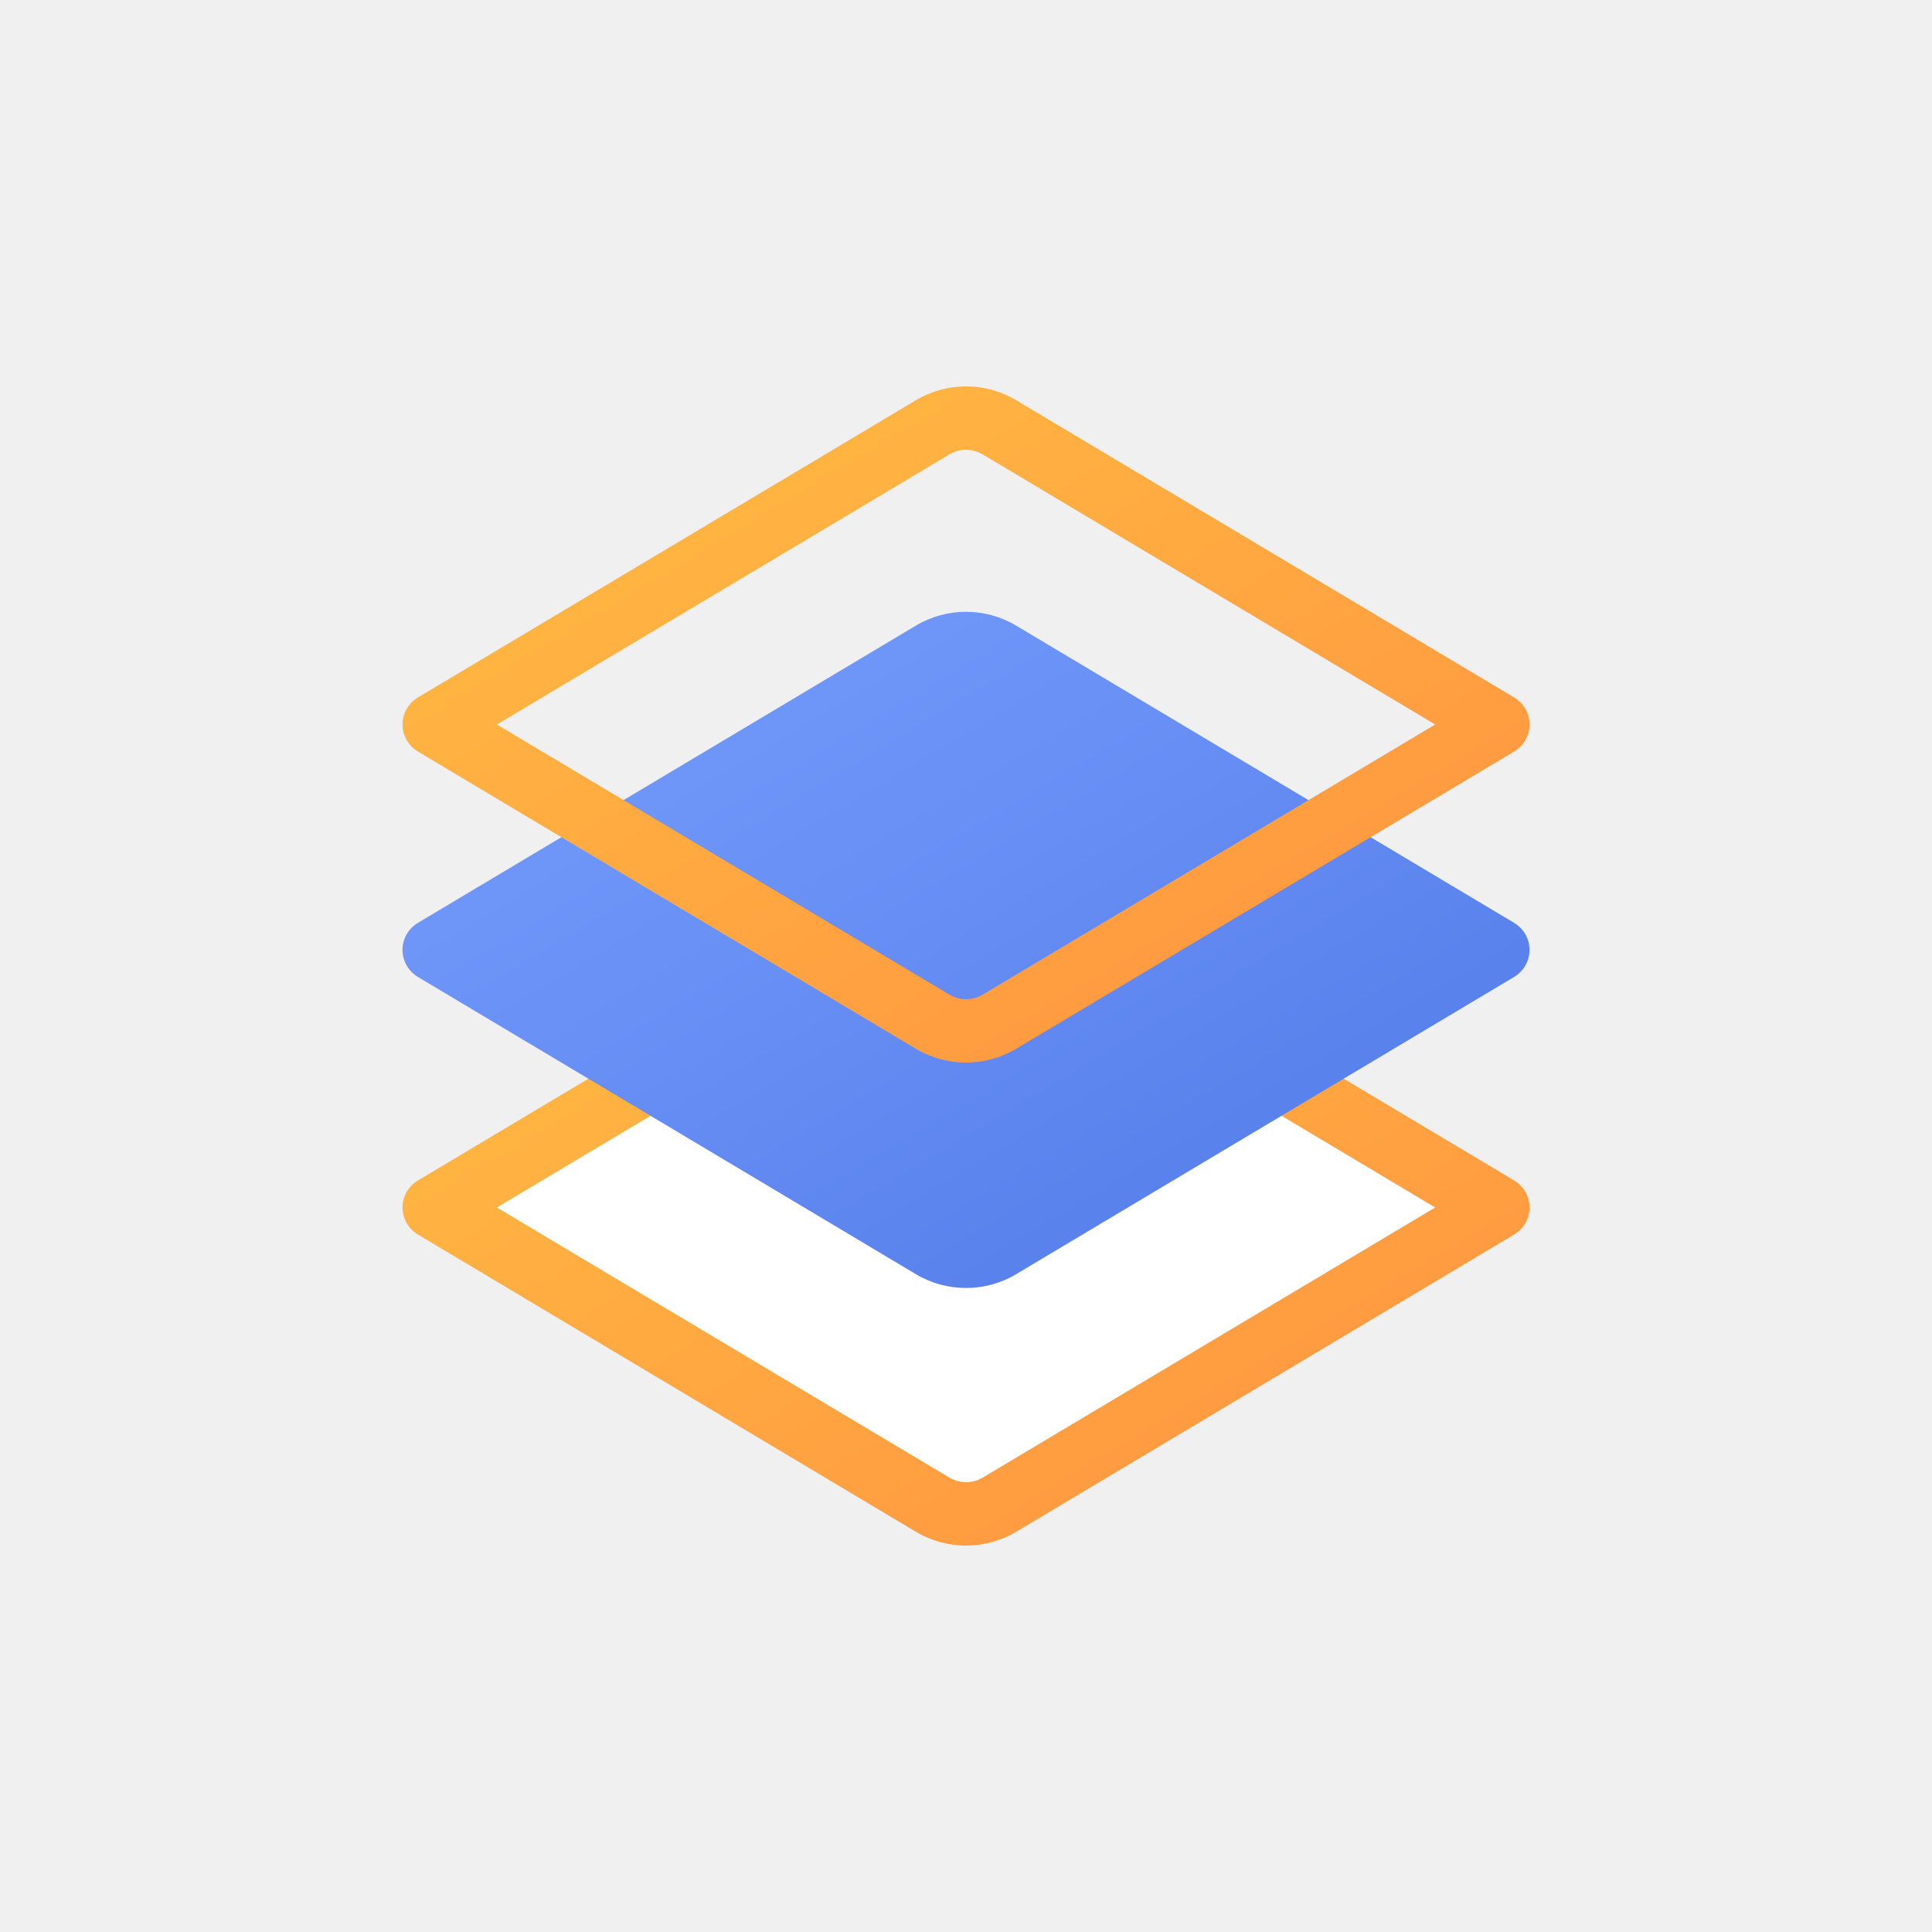
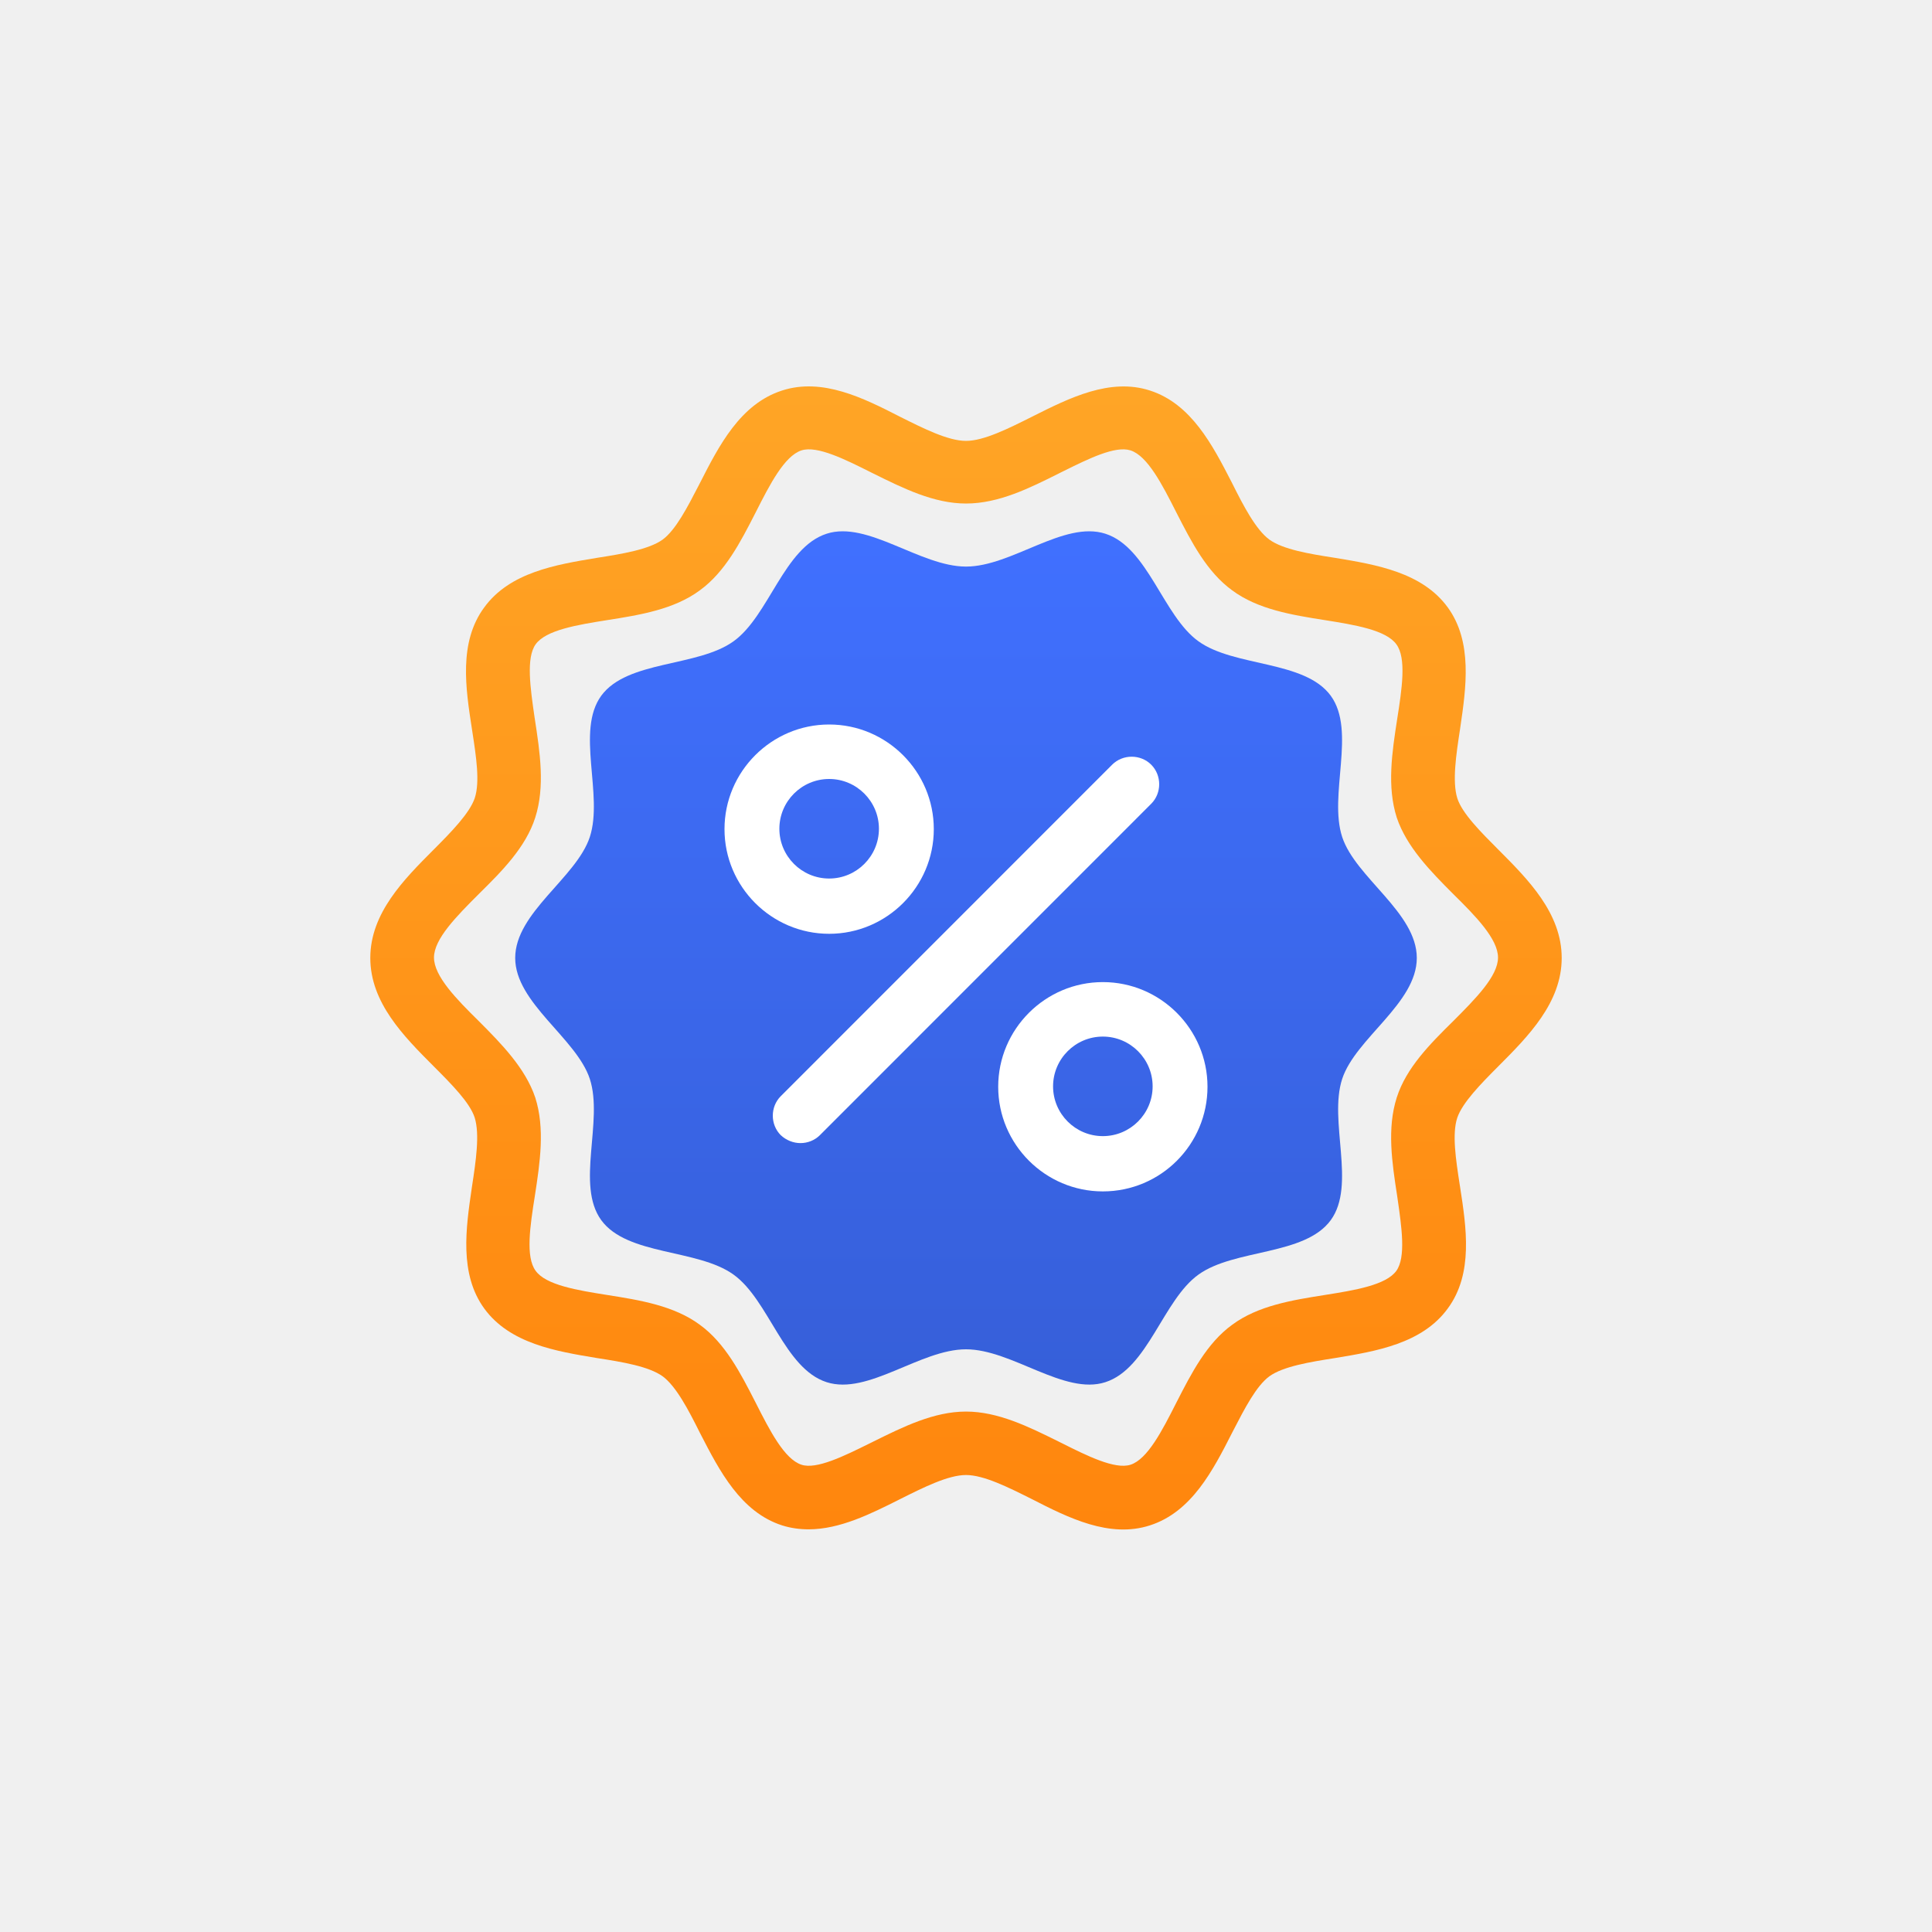
- <svg xmlns="http://www.w3.org/2000/svg" width="120" height="120" fill="none">
-   <path d="M27 75l30.927-18.43a4.059 4.059 0 014.146 0L93 75 62.073 93.43a4.059 4.059 0 01-4.146 0L27 75z" fill="#fff" />
-   <path fill-rule="evenodd" clip-rule="evenodd" d="M61.037 58.225a2.026 2.026 0 00-2.074 0L30.86 75l28.104 16.775c.637.38 1.437.38 2.074 0L89.14 75 61.037 58.225zm-4.147-3.37a6.079 6.079 0 016.22 0l30.927 18.46c.598.358.963.996.963 1.685 0 .689-.365 1.328-.963 1.684L63.11 95.144a6.079 6.079 0 01-6.22 0l-30.927-18.46A1.964 1.964 0 0125 75c0-.689.365-1.328.963-1.684l30.927-18.46z" fill="url(#paint0_linear)" />
-   <path d="M56.89 38.856a6.079 6.079 0 016.22 0l30.927 18.46c.598.356.963.995.963 1.684s-.365 1.328-.963 1.684L63.11 79.144a6.079 6.079 0 01-6.22 0l-30.927-18.46A1.964 1.964 0 0125 59c0-.689.365-1.328.963-1.684l30.927-18.46z" fill="url(#paint1_linear)" />
-   <path fill-rule="evenodd" clip-rule="evenodd" d="M61.037 28.225a2.026 2.026 0 00-2.074 0L30.86 45l28.104 16.775c.637.38 1.437.38 2.074 0L89.14 45 61.037 28.225zm-4.147-3.37a6.079 6.079 0 016.22 0l30.927 18.46c.598.358.963.996.963 1.685 0 .689-.365 1.328-.963 1.684L63.11 65.144a6.079 6.079 0 01-6.22 0l-30.927-18.46A1.964 1.964 0 0125 45c0-.689.365-1.328.963-1.684l30.927-18.46z" fill="url(#paint2_linear)" />
+ <svg xmlns="http://www.w3.org/2000/svg" width="120" height="120" viewBox="0 0 120 120" fill="none">
+   <path d="M88 59.5C88 62.32 84.2 64.483 83.366 67.011C82.508 69.637 84.249 73.599 82.655 75.787C81.037 77.999 76.672 77.561 74.441 79.166C72.235 80.746 71.303 85 68.655 85.85C66.105 86.677 62.844 83.808 60 83.808C57.156 83.808 53.919 86.677 51.345 85.85C48.697 85 47.765 80.746 45.559 79.166C43.328 77.561 38.963 77.999 37.345 75.787C35.751 73.599 37.492 69.637 36.634 67.011C35.8 64.483 32 62.295 32 59.5C32 56.68 35.8 54.517 36.634 51.989C37.492 49.363 35.751 45.401 37.345 43.213C38.963 41.001 43.328 41.439 45.559 39.834C47.765 38.254 48.697 34 51.345 33.15C53.895 32.323 57.156 35.191 60 35.191C62.844 35.191 66.081 32.323 68.655 33.15C71.303 34 72.235 38.254 74.441 39.834C76.672 41.439 81.037 41.001 82.655 43.213C84.249 45.401 82.508 49.363 83.366 51.989C84.2 54.517 88 56.68 88 59.5Z" fill="url(#paint0_linear)" />
+   <path fill-rule="evenodd" clip-rule="evenodd" d="M48.576 94.744C49.116 94.916 49.681 94.99 50.222 94.99C52.163 94.99 54.081 94.029 55.832 93.151L55.897 93.118C57.371 92.38 58.894 91.616 60 91.616C61.106 91.616 62.629 92.38 64.103 93.118C66.363 94.276 68.918 95.557 71.424 94.744C74.025 93.908 75.351 91.303 76.529 88.991L76.534 88.981L76.586 88.88C77.306 87.485 78.028 86.085 78.844 85.484C79.704 84.868 81.35 84.597 82.922 84.351L82.952 84.346C85.475 83.928 88.334 83.455 89.924 81.272C91.521 79.105 91.079 76.248 90.686 73.711C90.678 73.66 90.67 73.609 90.662 73.559C90.424 72.006 90.181 70.427 90.514 69.425C90.833 68.49 91.963 67.332 93.069 66.224C94.912 64.376 97 62.283 97 59.5C97 56.717 94.912 54.623 93.069 52.776C91.963 51.668 90.809 50.511 90.514 49.575C90.195 48.54 90.44 46.89 90.686 45.289L90.697 45.213C91.063 42.719 91.481 39.873 89.924 37.728C88.334 35.545 85.475 35.072 82.952 34.654L82.922 34.649C81.325 34.403 79.704 34.132 78.844 33.517C78.009 32.901 77.247 31.448 76.534 30.019L76.487 29.927C75.319 27.658 73.993 25.082 71.424 24.256C68.947 23.453 66.422 24.719 64.182 25.842L64.103 25.882C62.629 26.62 61.106 27.384 60 27.384C58.894 27.384 57.371 26.62 55.897 25.882C53.637 24.724 51.082 23.443 48.576 24.256C45.975 25.092 44.649 27.697 43.471 30.009L43.465 30.019C43.448 30.053 43.431 30.086 43.414 30.119C42.694 31.515 41.972 32.915 41.156 33.517C40.296 34.132 38.65 34.403 37.078 34.649L37.048 34.654C34.525 35.072 31.666 35.545 30.076 37.728C28.479 39.895 28.921 42.752 29.314 45.289C29.322 45.34 29.33 45.391 29.337 45.441C29.576 46.994 29.819 48.573 29.486 49.575C29.167 50.511 28.037 51.668 26.931 52.776C25.088 54.623 23 56.717 23 59.5C23 62.283 25.088 64.376 26.931 66.224C28.037 67.332 29.191 68.49 29.486 69.425C29.805 70.46 29.56 72.11 29.314 73.711L29.303 73.787C28.937 76.281 28.519 79.126 30.076 81.272C31.666 83.455 34.525 83.928 37.048 84.346L37.078 84.351C38.675 84.597 40.296 84.868 41.156 85.484C41.991 86.099 42.753 87.552 43.465 88.981L43.513 89.073C44.681 91.342 46.007 93.918 48.576 94.744ZM65.738 89.53C63.889 88.615 61.991 87.675 60 87.675C58.009 87.675 56.111 88.615 54.262 89.53L54.128 89.597C54.079 89.621 54.03 89.645 53.98 89.67C52.422 90.44 50.708 91.286 49.78 90.976C48.723 90.631 47.814 88.858 46.954 87.158L46.918 87.088C45.996 85.287 45.042 83.424 43.465 82.282C41.869 81.1 39.756 80.755 37.717 80.434C35.849 80.139 33.908 79.819 33.27 78.932C32.631 78.07 32.926 76.149 33.221 74.277C33.54 72.209 33.859 70.09 33.245 68.169C32.631 66.347 31.157 64.844 29.732 63.416C28.356 62.061 26.956 60.633 26.956 59.475C26.956 58.318 28.356 56.914 29.732 55.535C31.181 54.106 32.655 52.629 33.245 50.781C33.859 48.86 33.54 46.742 33.221 44.673C33.214 44.631 33.208 44.589 33.202 44.547C32.937 42.715 32.669 40.861 33.27 40.019C33.908 39.132 35.849 38.812 37.717 38.516C39.756 38.196 41.869 37.851 43.465 36.669C45.042 35.526 45.996 33.664 46.918 31.863L46.954 31.792C47.814 30.093 48.723 28.32 49.78 27.975C50.748 27.66 52.503 28.54 54.059 29.319L54.128 29.354C54.173 29.376 54.217 29.398 54.262 29.42C56.111 30.336 58.009 31.275 60 31.275C62.04 31.275 63.96 30.313 65.807 29.387L65.872 29.354C65.941 29.32 66.01 29.286 66.08 29.251C67.62 28.489 69.28 27.669 70.221 27.975C71.277 28.32 72.186 30.093 73.046 31.792L73.082 31.863C74.004 33.664 74.958 35.526 76.535 36.669C78.132 37.851 80.244 38.196 82.284 38.516C84.151 38.812 86.092 39.132 86.731 40.019C87.369 40.88 87.074 42.802 86.78 44.673C86.46 46.742 86.141 48.86 86.755 50.781C87.369 52.604 88.843 54.106 90.268 55.535C91.644 56.889 93.044 58.318 93.044 59.475C93.044 60.633 91.644 62.037 90.268 63.416C88.819 64.844 87.345 66.322 86.755 68.169C86.141 70.09 86.46 72.209 86.78 74.277L86.798 74.404C87.063 76.235 87.331 78.09 86.731 78.932C86.092 79.819 84.151 80.139 82.284 80.434C80.244 80.755 78.132 81.1 76.535 82.282C74.958 83.424 74.004 85.287 73.082 87.088L73.046 87.158C72.186 88.858 71.277 90.631 70.221 90.976C69.252 91.291 67.497 90.411 65.941 89.631L65.872 89.597C65.827 89.574 65.783 89.552 65.738 89.53Z" fill="url(#paint1_linear)" />
+   <path d="M49.721 71C49.28 71 48.839 70.828 48.496 70.51C47.835 69.848 47.835 68.745 48.496 68.084L69.078 47.496C69.74 46.835 70.842 46.835 71.504 47.496C72.165 48.158 72.165 49.261 71.504 49.923L50.922 70.51C50.603 70.828 50.162 71 49.721 71Z" fill="white" />
+   <path fill-rule="evenodd" clip-rule="evenodd" d="M45 51.5C45 55.079 47.921 58 51.5 58C55.079 58 58 55.079 58 51.5C58 47.921 55.079 45 51.5 45C47.921 45 45 47.921 45 51.5ZM48.408 51.476C48.408 49.772 49.796 48.384 51.5 48.384C53.204 48.384 54.592 49.772 54.592 51.476C54.592 53.18 53.204 54.567 51.5 54.567C49.796 54.567 48.408 53.18 48.408 51.476Z" fill="white" />
+   <path fill-rule="evenodd" clip-rule="evenodd" d="M62 67.5C62 71.079 64.921 74 68.5 74C72.103 74 75 71.079 75 67.5C75 63.921 72.079 61 68.5 61C64.921 61 62 63.921 62 67.5ZM65.408 67.476C65.408 65.772 66.796 64.384 68.5 64.384C70.204 64.384 71.592 65.772 71.592 67.476C71.592 69.18 70.204 70.567 68.5 70.567C66.796 70.567 65.408 69.18 65.408 67.476Z" fill="white" />
  <defs>
-     <linearGradient id="paint0_linear" x1="25" y1="54" x2="62.059" y2="115.765" gradientUnits="userSpaceOnUse">
-       <stop stop-color="#FFBE41" />
-       <stop offset="1" stop-color="#FF9141" />
+     <linearGradient id="paint0_linear" x1="88" y1="33" x2="88" y2="86" gradientUnits="userSpaceOnUse">
+       <stop stop-color="#4070FF" />
+       <stop offset="1" stop-color="#365FD9" />
    </linearGradient>
-     <linearGradient id="paint1_linear" x1="25" y1="38" x2="62.059" y2="99.765" gradientUnits="userSpaceOnUse">
-       <stop stop-color="#78A0FF" />
-       <stop offset="1" stop-color="#5078E6" />
-     </linearGradient>
-     <linearGradient id="paint2_linear" x1="25" y1="24" x2="62.059" y2="85.765" gradientUnits="userSpaceOnUse">
-       <stop stop-color="#FFBE41" />
-       <stop offset="1" stop-color="#FF9141" />
+     <linearGradient id="paint1_linear" x1="97" y1="24" x2="97" y2="95" gradientUnits="userSpaceOnUse">
+       <stop stop-color="#FFA526" />
+       <stop offset="1" stop-color="#FF860D" />
    </linearGradient>
  </defs>
</svg>
